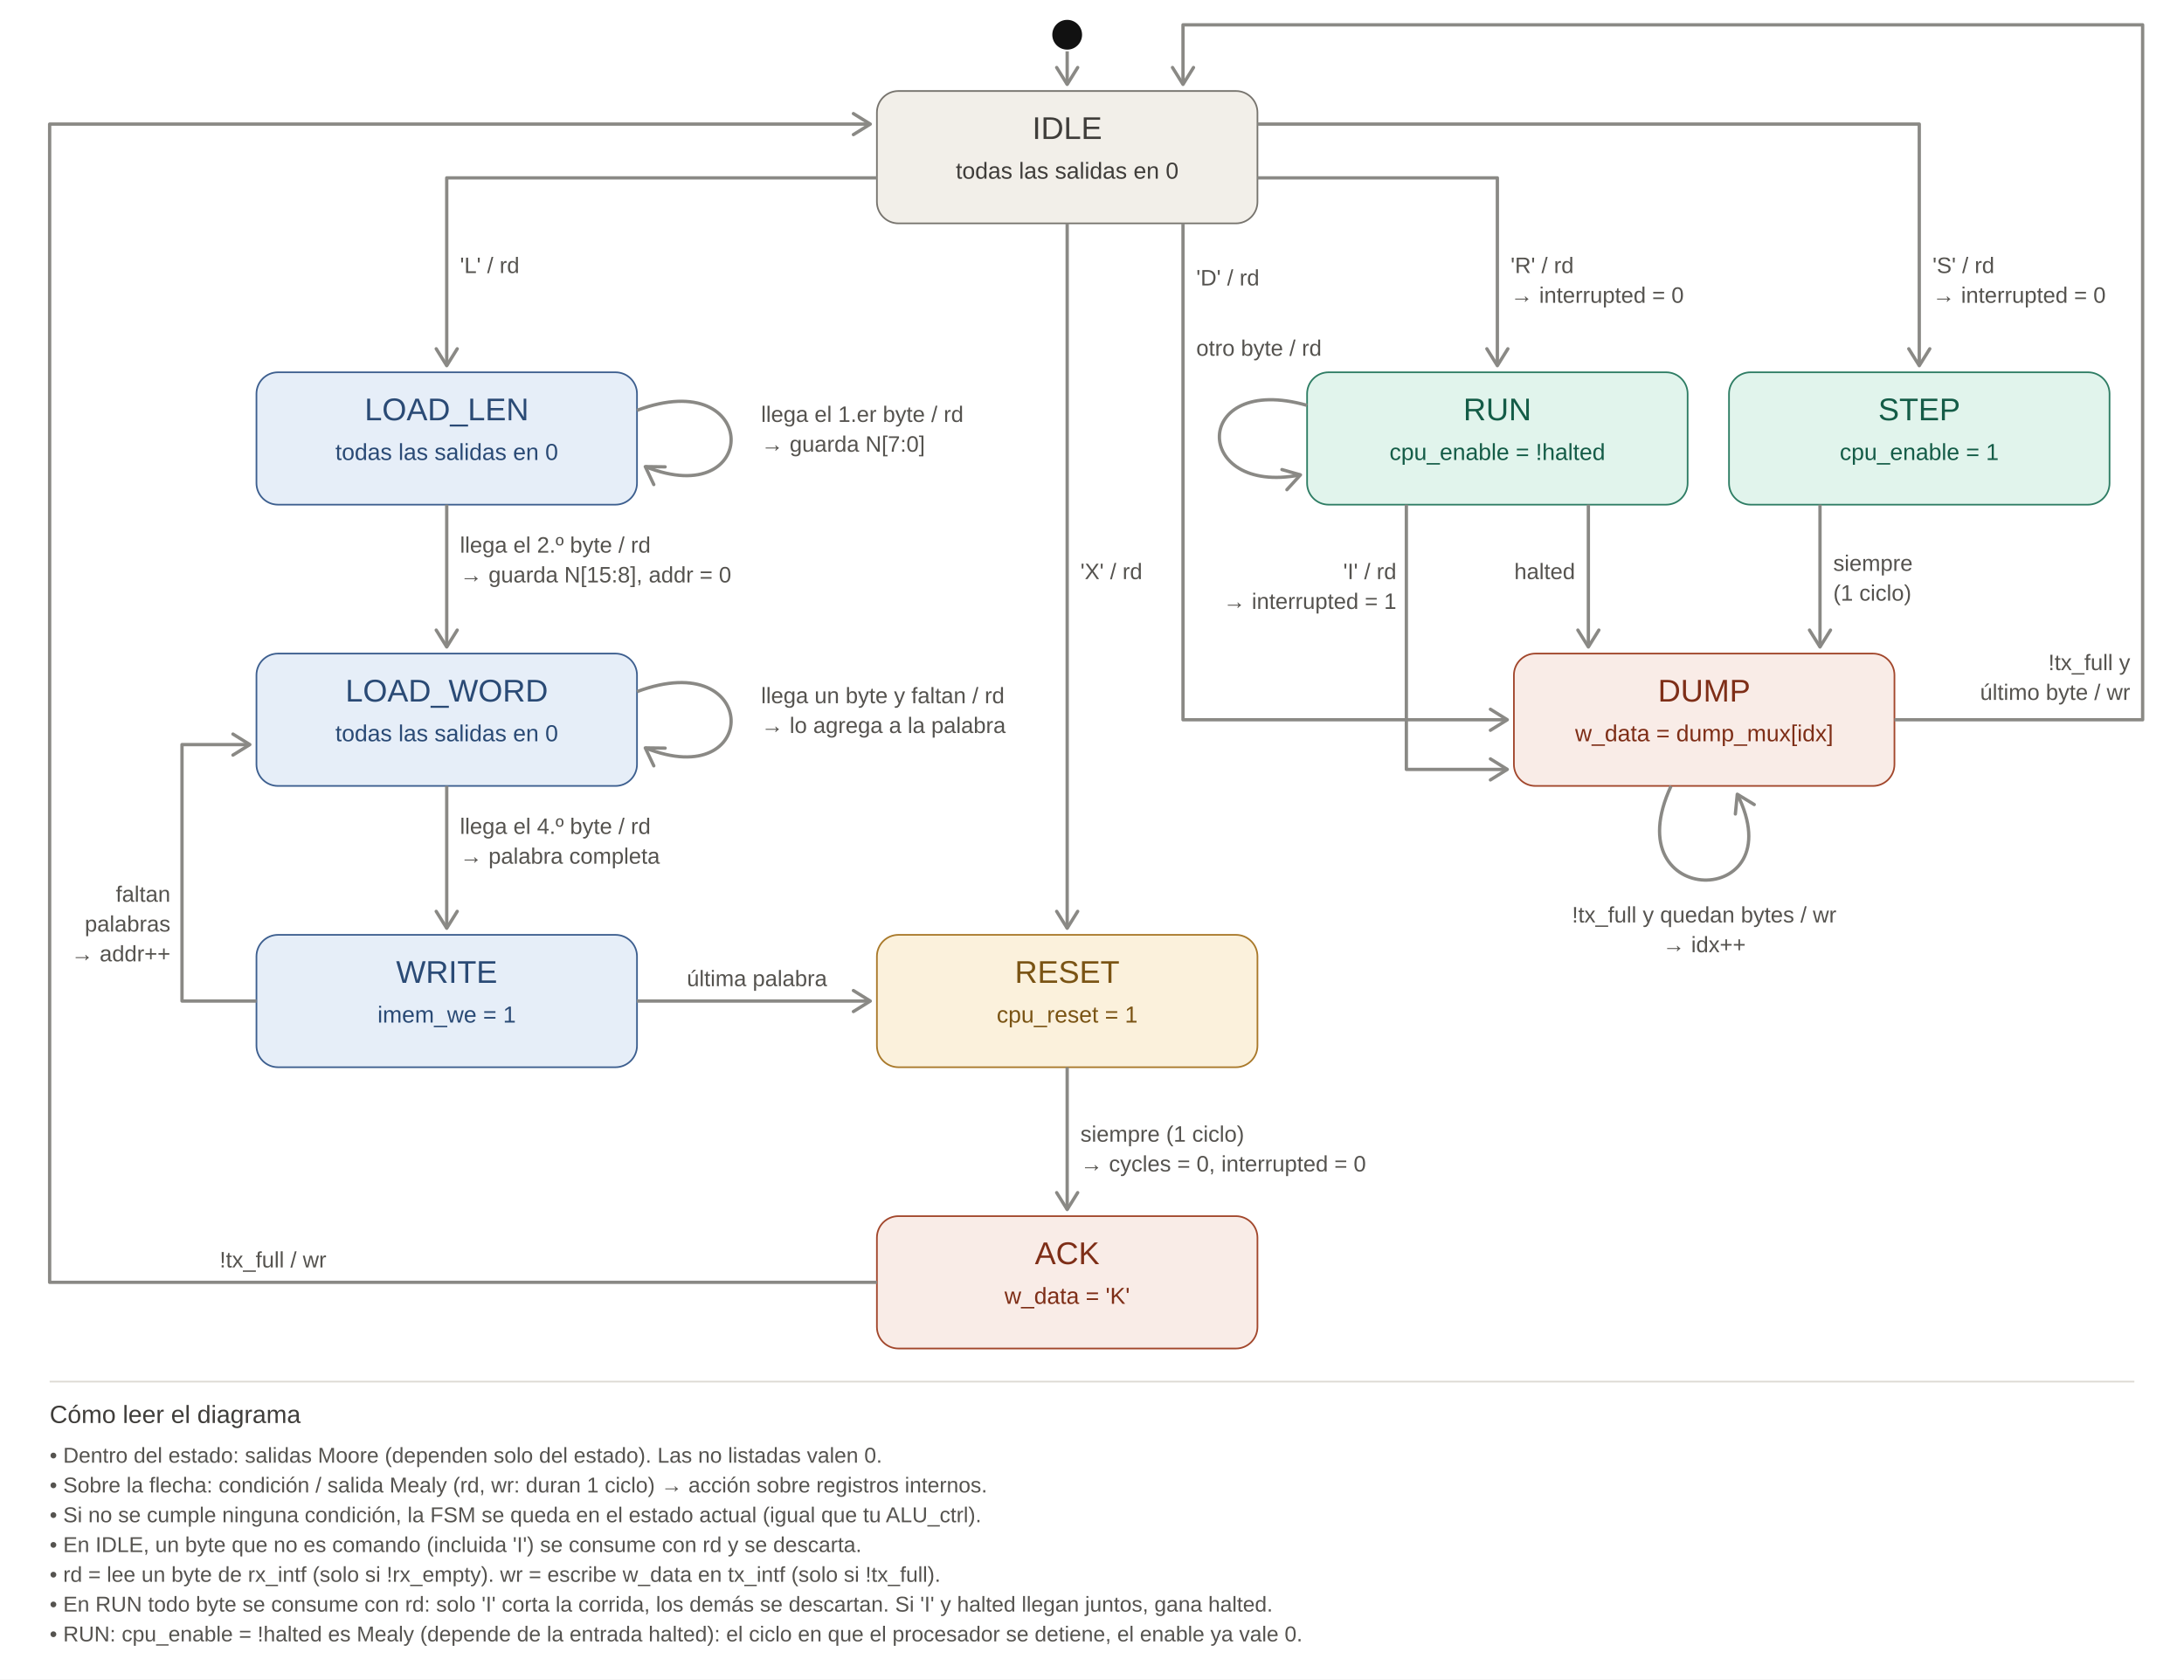
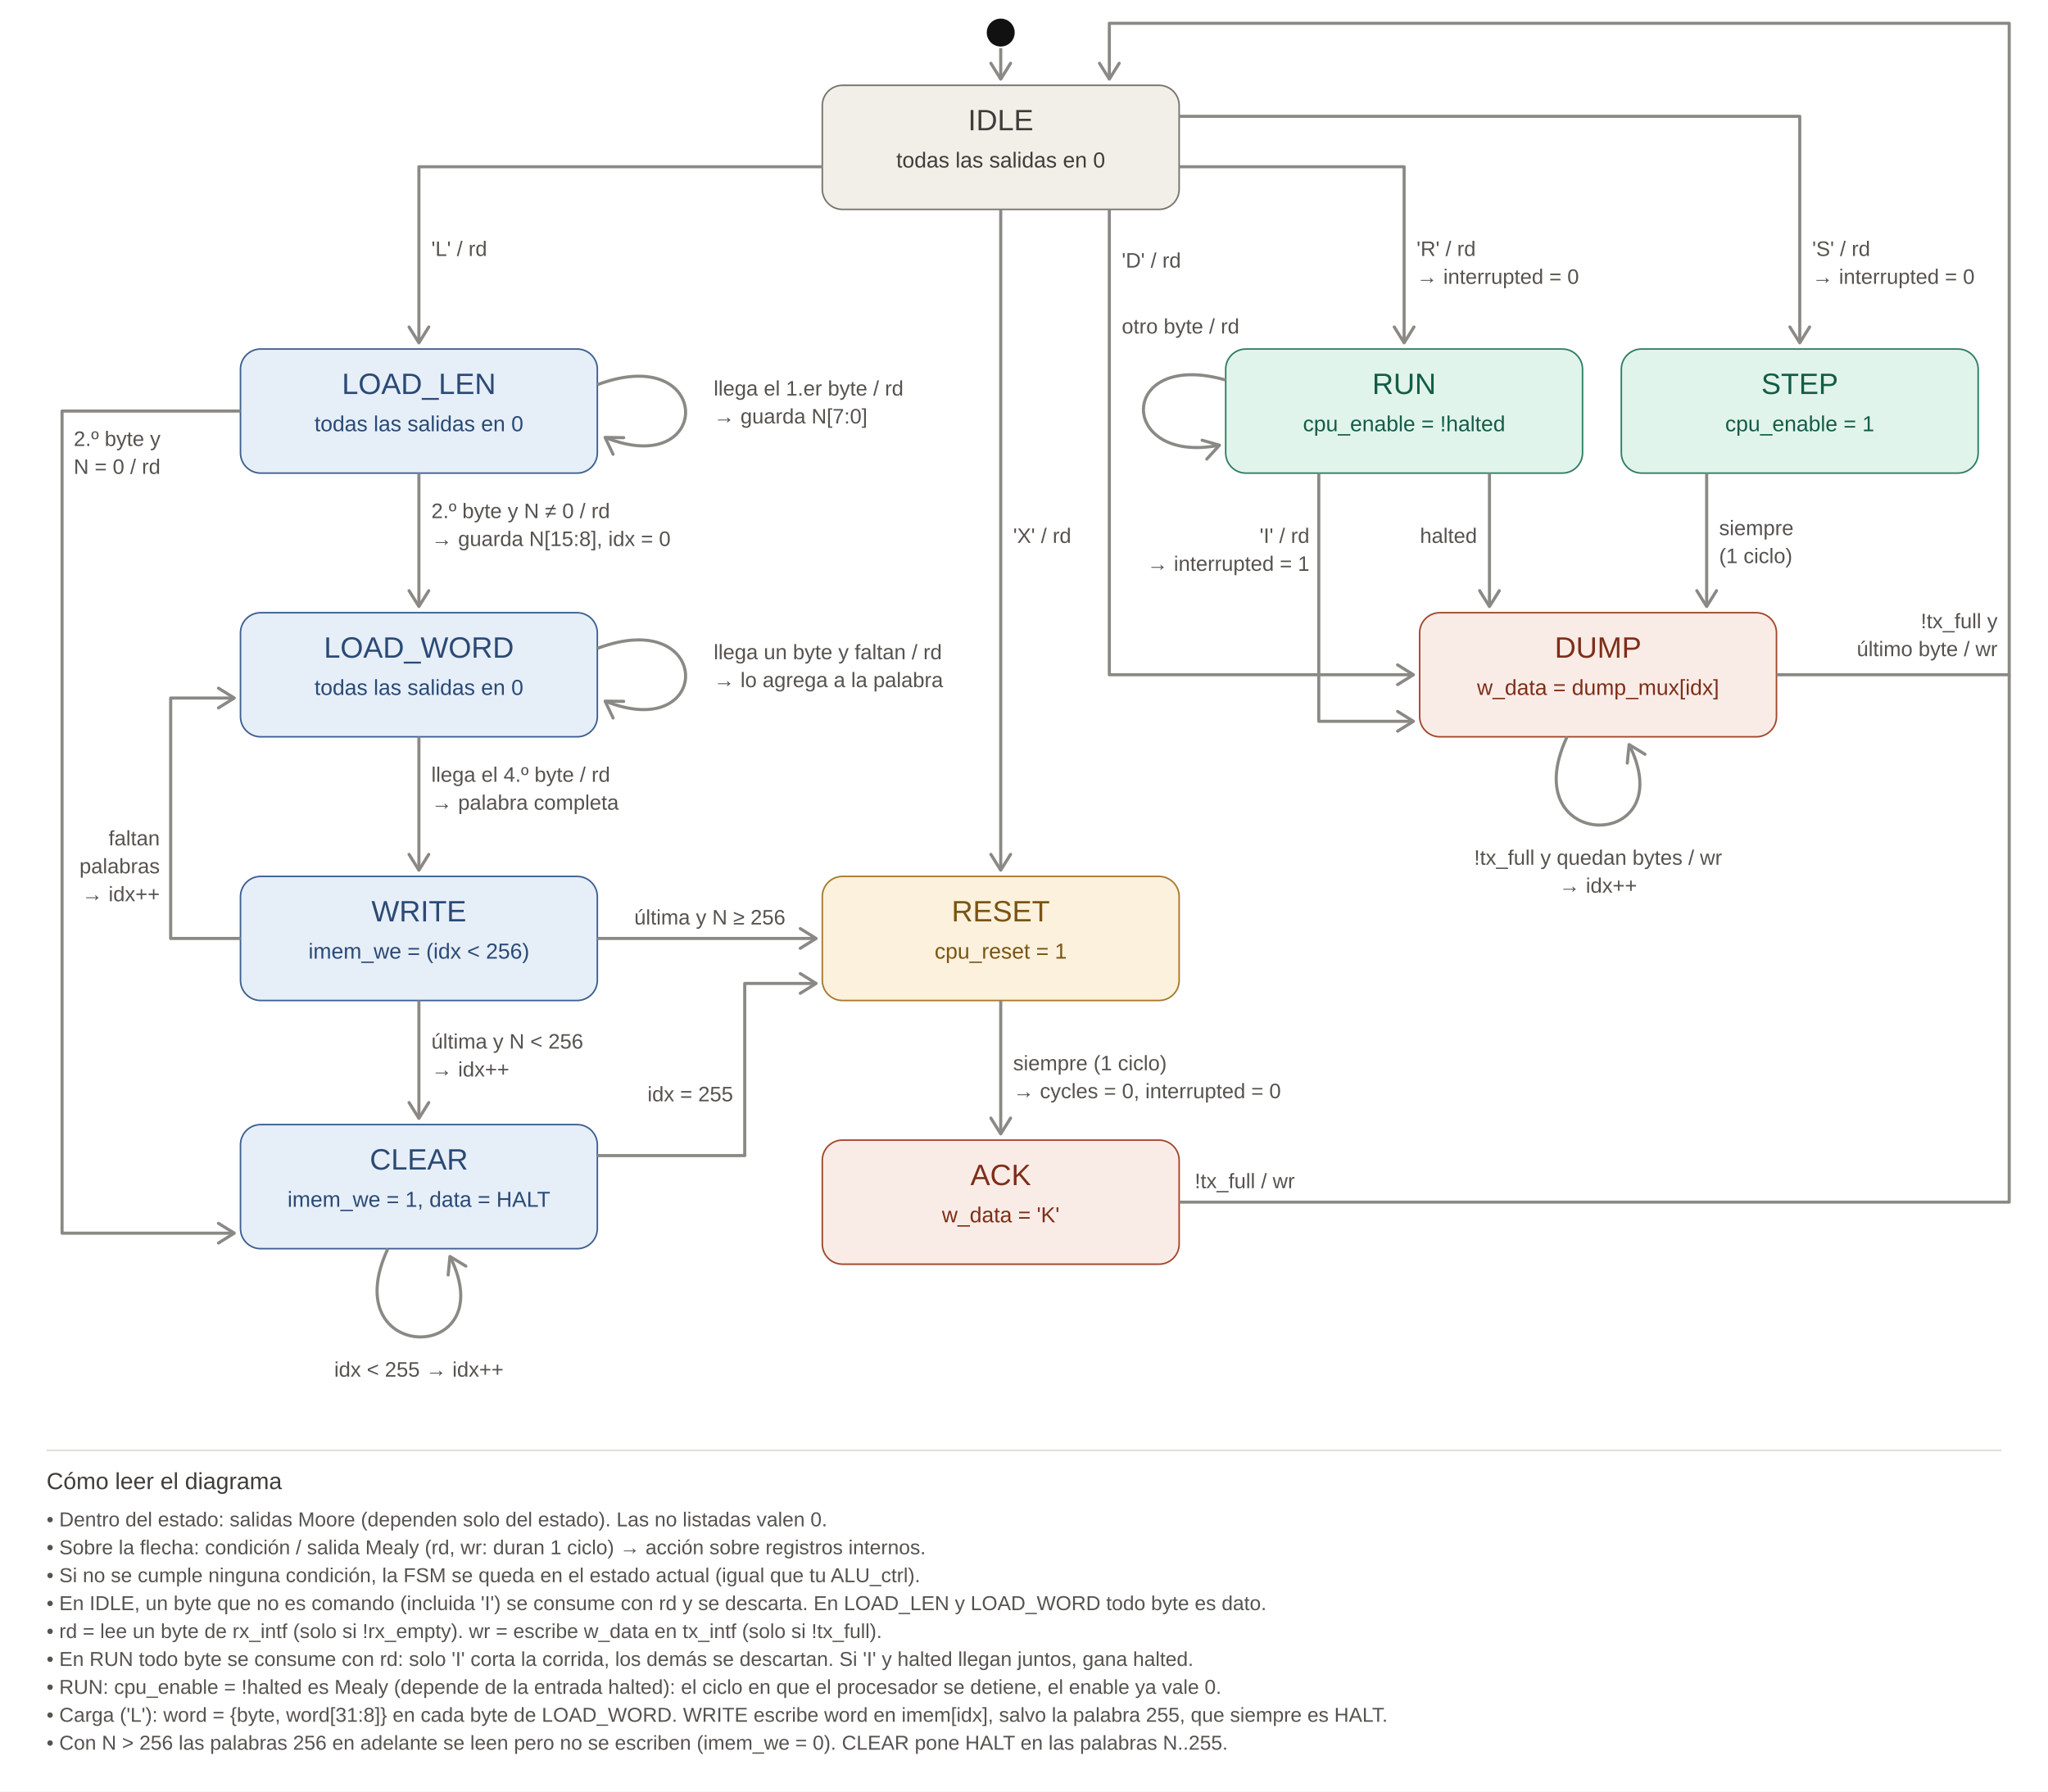
- <svg xmlns="http://www.w3.org/2000/svg" width="2640" height="2030" viewBox="0 0 2640 2030" font-family="Liberation Sans, Arial, Helvetica, sans-serif">
-   <rect width="2640" height="2030" fill="#FFFFFF" />
+ <svg xmlns="http://www.w3.org/2000/svg" width="2640" height="2310" viewBox="0 0 2640 2310" font-family="Liberation Sans, Arial, Helvetica, sans-serif">
+   <rect width="2640" height="2310" fill="#FFFFFF" />
  <circle cx="1290" cy="42" r="18" fill="#111" />
  <polyline points="1290,62 1290,102" fill="none" stroke="#8A8985" stroke-width="4" stroke-linejoin="round" />
  <polyline points="1277.3,81.6 1290,102 1302.7,81.6" fill="none" stroke="#8A8985" stroke-width="4" stroke-linecap="round" stroke-linejoin="round" />
  <rect x="1060.0" y="110" width="460" height="160" rx="26" fill="#F2EFE9" stroke="#77746E" stroke-width="2" />
  <text x="1290" y="168" font-size="38" text-anchor="middle" fill="#3F3D3A">IDLE</text>
  <text x="1290" y="216" font-size="28" text-anchor="middle" fill="#3F3D3A">todas las salidas en 0</text>
  <rect x="310.0" y="450" width="460" height="160" rx="26" fill="#E6EEF8" stroke="#3D5F8F" stroke-width="2" />
  <text x="540" y="508" font-size="38" text-anchor="middle" fill="#2A4A75">LOAD_LEN</text>
  <text x="540" y="556" font-size="28" text-anchor="middle" fill="#2A4A75">todas las salidas en 0</text>
  <rect x="310.0" y="790" width="460" height="160" rx="26" fill="#E6EEF8" stroke="#3D5F8F" stroke-width="2" />
  <text x="540" y="848" font-size="38" text-anchor="middle" fill="#2A4A75">LOAD_WORD</text>
  <text x="540" y="896" font-size="28" text-anchor="middle" fill="#2A4A75">todas las salidas en 0</text>
  <rect x="310.0" y="1130" width="460" height="160" rx="26" fill="#E6EEF8" stroke="#3D5F8F" stroke-width="2" />
  <text x="540" y="1188" font-size="38" text-anchor="middle" fill="#2A4A75">WRITE</text>
-   <text x="540" y="1236" font-size="28" text-anchor="middle" fill="#2A4A75">imem_we = 1</text>
+   <text x="540" y="1236" font-size="28" text-anchor="middle" fill="#2A4A75">imem_we = (idx &lt; 256)</text>
  <rect x="1060.0" y="1130" width="460" height="160" rx="26" fill="#FBF1DC" stroke="#A9792A" stroke-width="2" />
  <text x="1290" y="1188" font-size="38" text-anchor="middle" fill="#7A5414">RESET</text>
  <text x="1290" y="1236" font-size="28" text-anchor="middle" fill="#7A5414">cpu_reset = 1</text>
  <rect x="1060.0" y="1470" width="460" height="160" rx="26" fill="#F9ECE7" stroke="#A2472C" stroke-width="2" />
  <text x="1290" y="1528" font-size="38" text-anchor="middle" fill="#7E2E17">ACK</text>
  <text x="1290" y="1576" font-size="28" text-anchor="middle" fill="#7E2E17">w_data = 'K'</text>
  <rect x="1580.0" y="450" width="460" height="160" rx="26" fill="#E1F4EC" stroke="#2E7D64" stroke-width="2" />
  <text x="1810" y="508" font-size="38" text-anchor="middle" fill="#145C47">RUN</text>
  <text x="1810" y="556" font-size="28" text-anchor="middle" fill="#145C47">cpu_enable = !halted</text>
  <rect x="2090.0" y="450" width="460" height="160" rx="26" fill="#E1F4EC" stroke="#2E7D64" stroke-width="2" />
  <text x="2320" y="508" font-size="38" text-anchor="middle" fill="#145C47">STEP</text>
  <text x="2320" y="556" font-size="28" text-anchor="middle" fill="#145C47">cpu_enable = 1</text>
  <rect x="1830.0" y="790" width="460" height="160" rx="26" fill="#F9ECE7" stroke="#A2472C" stroke-width="2" />
  <text x="2060" y="848" font-size="38" text-anchor="middle" fill="#7E2E17">DUMP</text>
  <text x="2060" y="896" font-size="28" text-anchor="middle" fill="#7E2E17">w_data = dump_mux[idx]</text>
  <polyline points="1060.0,215 540,215 540,442" fill="none" stroke="#8A8985" stroke-width="4" stroke-linejoin="round" />
  <polyline points="527.3,421.6 540,442 552.7,421.6" fill="none" stroke="#8A8985" stroke-width="4" stroke-linecap="round" stroke-linejoin="round" />
  <text x="556" y="330" font-size="27" text-anchor="start" fill="#55534F">'L' / rd</text>
  <polyline points="1520.0,215 1810,215 1810,442" fill="none" stroke="#8A8985" stroke-width="4" stroke-linejoin="round" />
  <polyline points="1797.3,421.6 1810,442 1822.7,421.6" fill="none" stroke="#8A8985" stroke-width="4" stroke-linecap="round" stroke-linejoin="round" />
  <text x="1826" y="330" font-size="27" text-anchor="start" fill="#55534F">'R' / rd</text>
  <polyline points="1520.0,150 2320,150 2320,442" fill="none" stroke="#8A8985" stroke-width="4" stroke-linejoin="round" />
  <polyline points="2307.3,421.6 2320,442 2332.7,421.6" fill="none" stroke="#8A8985" stroke-width="4" stroke-linecap="round" stroke-linejoin="round" />
  <text x="2336" y="330" font-size="27" text-anchor="start" fill="#55534F">'S' / rd</text>
  <polyline points="1290,270 1290,1122" fill="none" stroke="#8A8985" stroke-width="4" stroke-linejoin="round" />
  <polyline points="1277.3,1101.6 1290,1122 1302.7,1101.6" fill="none" stroke="#8A8985" stroke-width="4" stroke-linecap="round" stroke-linejoin="round" />
  <text x="1306" y="700" font-size="27" text-anchor="start" fill="#55534F">'X' / rd</text>
  <polyline points="1430,270 1430,870.0 1822.0,870.0" fill="none" stroke="#8A8985" stroke-width="4" stroke-linejoin="round" />
  <polyline points="1801.6,882.7 1822.0,870.0 1801.6,857.3" fill="none" stroke="#8A8985" stroke-width="4" stroke-linecap="round" stroke-linejoin="round" />
  <text x="1446" y="345" font-size="27" text-anchor="start" fill="#55534F">'D' / rd</text>
  <path d="M 770.0 496.0 C 920.0 440.0, 920.0 620.0, 780.0 564.0" fill="none" stroke="#8A8985" stroke-width="4" />
  <polyline points="804.0,564.3 780.0,564.0 790.3,585.7" fill="none" stroke="#8A8985" stroke-width="4" stroke-linecap="round" stroke-linejoin="round" />
  <text x="920.0" y="510.0" font-size="27" text-anchor="start" fill="#55534F">llega el 1.er byte / rd</text>
  <text x="920.0" y="546.0" font-size="27" text-anchor="start" fill="#55534F">→ guarda N[7:0]</text>
  <polyline points="540,610 540,782" fill="none" stroke="#8A8985" stroke-width="4" stroke-linejoin="round" />
  <polyline points="527.3,761.6 540,782 552.7,761.6" fill="none" stroke="#8A8985" stroke-width="4" stroke-linecap="round" stroke-linejoin="round" />
-   <text x="556" y="668" font-size="27" text-anchor="start" fill="#55534F">llega el 2.º byte / rd</text>
-   <text x="556" y="704" font-size="27" text-anchor="start" fill="#55534F">→ guarda N[15:8], addr = 0</text>
+   <text x="556" y="668" font-size="27" text-anchor="start" fill="#55534F">2.º byte y N ≠ 0 / rd</text>
+   <text x="556" y="704" font-size="27" text-anchor="start" fill="#55534F">→ guarda N[15:8], idx = 0</text>
  <path d="M 770.0 836.0 C 920.0 780.0, 920.0 960.0, 780.0 904.0" fill="none" stroke="#8A8985" stroke-width="4" />
  <polyline points="804.0,904.3 780.0,904.0 790.3,925.7" fill="none" stroke="#8A8985" stroke-width="4" stroke-linecap="round" stroke-linejoin="round" />
  <text x="920.0" y="850.0" font-size="27" text-anchor="start" fill="#55534F">llega un byte y faltan / rd</text>
  <text x="920.0" y="886.0" font-size="27" text-anchor="start" fill="#55534F">→ lo agrega a la palabra</text>
  <polyline points="540,950 540,1122" fill="none" stroke="#8A8985" stroke-width="4" stroke-linejoin="round" />
  <polyline points="527.3,1101.6 540,1122 552.7,1101.6" fill="none" stroke="#8A8985" stroke-width="4" stroke-linecap="round" stroke-linejoin="round" />
  <text x="556" y="1008" font-size="27" text-anchor="start" fill="#55534F">llega el 4.º byte / rd</text>
  <text x="556" y="1044" font-size="27" text-anchor="start" fill="#55534F">→ palabra completa</text>
  <polyline points="310.0,1210.0 220.0,1210.0 220.0,900.0 302.0,900.0" fill="none" stroke="#8A8985" stroke-width="4" stroke-linejoin="round" />
  <polyline points="281.6,912.7 302.0,900.0 281.6,887.3" fill="none" stroke="#8A8985" stroke-width="4" stroke-linecap="round" stroke-linejoin="round" />
  <text x="206.0" y="1090.0" font-size="27" text-anchor="end" fill="#55534F">faltan</text>
  <text x="206.0" y="1126.0" font-size="27" text-anchor="end" fill="#55534F">palabras</text>
-   <text x="206.0" y="1162.0" font-size="27" text-anchor="end" fill="#55534F">→ addr++</text>
+   <text x="206.0" y="1162.0" font-size="27" text-anchor="end" fill="#55534F">→ idx++</text>
  <polyline points="770.0,1210.0 1052.0,1210.0" fill="none" stroke="#8A8985" stroke-width="4" stroke-linejoin="round" />
  <polyline points="1031.6,1222.7 1052.0,1210.0 1031.6,1197.3" fill="none" stroke="#8A8985" stroke-width="4" stroke-linecap="round" stroke-linejoin="round" />
-   <text x="915.0" y="1192.0" font-size="27" text-anchor="middle" fill="#55534F">última palabra</text>
+   <text x="915.0" y="1192.0" font-size="27" text-anchor="middle" fill="#55534F">última y N ≥ 256</text>
  <polyline points="1290,1290 1290,1462" fill="none" stroke="#8A8985" stroke-width="4" stroke-linejoin="round" />
  <polyline points="1277.3,1441.6 1290,1462 1302.7,1441.6" fill="none" stroke="#8A8985" stroke-width="4" stroke-linecap="round" stroke-linejoin="round" />
  <text x="1306" y="1380" font-size="27" text-anchor="start" fill="#55534F">siempre (1 ciclo)</text>
-   <polyline points="1060.0,1550.0 60,1550.0 60,150 1052.0,150" fill="none" stroke="#8A8985" stroke-width="4" stroke-linejoin="round" />
-   <polyline points="1031.6,162.7 1052.0,150 1031.6,137.3" fill="none" stroke="#8A8985" stroke-width="4" stroke-linecap="round" stroke-linejoin="round" />
-   <text x="330" y="1532.0" font-size="27" text-anchor="middle" fill="#55534F">!tx_full / wr</text>
  <polyline points="1920,610 1920,782" fill="none" stroke="#8A8985" stroke-width="4" stroke-linejoin="round" />
  <polyline points="1907.3,761.6 1920,782 1932.7,761.6" fill="none" stroke="#8A8985" stroke-width="4" stroke-linecap="round" stroke-linejoin="round" />
  <text x="1904" y="700" font-size="27" text-anchor="end" fill="#55534F">halted</text>
  <polyline points="2200,610 2200,782" fill="none" stroke="#8A8985" stroke-width="4" stroke-linejoin="round" />
  <polyline points="2187.3,761.6 2200,782 2212.7,761.6" fill="none" stroke="#8A8985" stroke-width="4" stroke-linecap="round" stroke-linejoin="round" />
  <text x="2216" y="690" font-size="27" text-anchor="start" fill="#55534F">siempre</text>
  <text x="2216" y="726" font-size="27" text-anchor="start" fill="#55534F">(1 ciclo)</text>
  <path d="M 2020 950 C 1950 1100, 2170 1100, 2100 960" fill="none" stroke="#8A8985" stroke-width="4" />
  <polyline points="2120.5,972.5 2100,960 2097.7,983.9" fill="none" stroke="#8A8985" stroke-width="4" stroke-linecap="round" stroke-linejoin="round" />
  <text x="2060" y="1115" font-size="27" text-anchor="middle" fill="#55534F">!tx_full y quedan bytes / wr</text>
  <text x="2060" y="1151" font-size="27" text-anchor="middle" fill="#55534F">→ idx++</text>
  <polyline points="2290.0,870.0 2590,870.0 2590,30 1430,30 1430,102" fill="none" stroke="#8A8985" stroke-width="4" stroke-linejoin="round" />
  <polyline points="1417.3,81.6 1430,102 1442.7,81.6" fill="none" stroke="#8A8985" stroke-width="4" stroke-linecap="round" stroke-linejoin="round" />
  <text x="2575" y="810.0" font-size="27" text-anchor="end" fill="#55534F">!tx_full y</text>
  <text x="2575" y="846.0" font-size="27" text-anchor="end" fill="#55534F">último byte / wr</text>
-   <line x1="60" y1="1670" x2="2580" y2="1670" stroke="#DDDAD3" stroke-width="2" />
-   <text x="60" y="1720" font-size="30" text-anchor="start" fill="#3F3D3A">Cómo leer el diagrama</text>
-   <text x="60" y="1768" font-size="26" text-anchor="start" fill="#55534F">• Dentro del estado: salidas Moore (dependen solo del estado). Las no listadas valen 0.</text>
-   <text x="60" y="1804" font-size="26" text-anchor="start" fill="#55534F">• Sobre la flecha: condición / salida Mealy (rd, wr: duran 1 ciclo)  → acción sobre registros internos.</text>
-   <text x="60" y="1840" font-size="26" text-anchor="start" fill="#55534F">• Si no se cumple ninguna condición, la FSM se queda en el estado actual (igual que tu ALU_ctrl).</text>
-   <text x="60" y="1876" font-size="26" text-anchor="start" fill="#55534F">• En IDLE, un byte que no es comando (incluida 'I') se consume con rd y se descarta.</text>
-   <text x="60" y="1912" font-size="26" text-anchor="start" fill="#55534F">• rd = lee un byte de rx_intf (solo si !rx_empty).   wr = escribe w_data en tx_intf (solo si !tx_full).</text>
+   <line x1="60" y1="1870" x2="2580" y2="1870" stroke="#DDDAD3" stroke-width="2" />
+   <text x="60" y="1920" font-size="30" text-anchor="start" fill="#3F3D3A">Cómo leer el diagrama</text>
+   <text x="60" y="1968" font-size="26" text-anchor="start" fill="#55534F">• Dentro del estado: salidas Moore (dependen solo del estado). Las no listadas valen 0.</text>
+   <text x="60" y="2004" font-size="26" text-anchor="start" fill="#55534F">• Sobre la flecha: condición / salida Mealy (rd, wr: duran 1 ciclo)  → acción sobre registros internos.</text>
+   <text x="60" y="2040" font-size="26" text-anchor="start" fill="#55534F">• Si no se cumple ninguna condición, la FSM se queda en el estado actual (igual que tu ALU_ctrl).</text>
+   <text x="60" y="2076" font-size="26" text-anchor="start" fill="#55534F">• En IDLE, un byte que no es comando (incluida 'I') se consume con rd y se descarta. En LOAD_LEN y LOAD_WORD todo byte es dato.</text>
+   <text x="60" y="2112" font-size="26" text-anchor="start" fill="#55534F">• rd = lee un byte de rx_intf (solo si !rx_empty).   wr = escribe w_data en tx_intf (solo si !tx_full).</text>
  <text x="1826" y="366" font-size="27" fill="#55534F" text-anchor="start">→ interrupted = 0</text>
  <text x="2336" y="366" font-size="27" fill="#55534F" text-anchor="start">→ interrupted = 0</text>
  <text x="1306" y="1416" font-size="27" fill="#55534F" text-anchor="start">→ cycles = 0, interrupted = 0</text>
  <path d="M 1580.0 490.0 C 1440.0 450.0, 1440.0 600.0, 1572.0 574.0" fill="none" stroke="#8A8985" stroke-width="4" />
  <polyline points="1549.6,567.6 1572.0,574.0 1555.6,591.9" fill="none" stroke="#8A8985" stroke-width="4" stroke-linecap="round" stroke-linejoin="round" />
  <text x="1446" y="430" font-size="27" fill="#55534F" text-anchor="start">otro byte / rd</text>
  <polyline points="1700,610 1700,930 1822.0,930" fill="none" stroke="#8A8985" stroke-width="4" stroke-linejoin="round" />
  <polyline points="1801.6,942.7 1822.0,930 1801.6,917.3" fill="none" stroke="#8A8985" stroke-width="4" stroke-linecap="round" stroke-linejoin="round" />
  <text x="1688" y="700" font-size="27" fill="#55534F" text-anchor="end">'I' / rd</text>
  <text x="1688" y="736" font-size="27" fill="#55534F" text-anchor="end">→ interrupted = 1</text>
-   <text x="60" y="1948" font-size="26" text-anchor="start" fill="#55534F">• En RUN todo byte se consume con rd: solo 'I' corta la corrida, los demás se descartan. Si 'I' y halted llegan juntos, gana halted.</text>
-   <text x="60" y="1984" font-size="26" text-anchor="start" fill="#55534F">• RUN: cpu_enable = !halted es Mealy (depende de la entrada halted): el ciclo en que el procesador se detiene, el enable ya vale 0.</text>
+   <text x="60" y="2148" font-size="26" text-anchor="start" fill="#55534F">• En RUN todo byte se consume con rd: solo 'I' corta la corrida, los demás se descartan. Si 'I' y halted llegan juntos, gana halted.</text>
+   <text x="60" y="2184" font-size="26" text-anchor="start" fill="#55534F">• RUN: cpu_enable = !halted es Mealy (depende de la entrada halted): el ciclo en que el procesador se detiene, el enable ya vale 0.</text>
+   <rect x="310.0" y="1450" width="460" height="160" rx="26" fill="#E6EEF8" stroke="#3D5F8F" stroke-width="2" />
+   <text x="540" y="1508" font-size="38" text-anchor="middle" fill="#2A4A75">CLEAR</text>
+   <text x="540" y="1556" font-size="28" text-anchor="middle" fill="#2A4A75">imem_we = 1, data = HALT</text>
+   <polyline points="540,1290 540,1442" fill="none" stroke="#8A8985" stroke-width="4" stroke-linejoin="round" />
+   <polyline points="527.3,1421.6 540,1442 552.7,1421.6" fill="none" stroke="#8A8985" stroke-width="4" stroke-linecap="round" stroke-linejoin="round" />
+   <text x="556" y="1352" font-size="27" fill="#55534F" text-anchor="start">última y N &lt; 256</text>
+   <text x="556" y="1388" font-size="27" fill="#55534F" text-anchor="start">→ idx++</text>
+   <polyline points="770.0,1490 960,1490 960,1268 1052.0,1268" fill="none" stroke="#8A8985" stroke-width="4" stroke-linejoin="round" />
+   <polyline points="1031.6,1280.7 1052.0,1268 1031.6,1255.3" fill="none" stroke="#8A8985" stroke-width="4" stroke-linecap="round" stroke-linejoin="round" />
+   <text x="945" y="1420" font-size="27" fill="#55534F" text-anchor="end">idx = 255</text>
+   <path d="M 500 1610 C 430 1760, 650 1760, 580 1620" fill="none" stroke="#8A8985" stroke-width="4" />
+   <polyline points="600.5,1632.5 580,1620 577.7,1643.9" fill="none" stroke="#8A8985" stroke-width="4" stroke-linecap="round" stroke-linejoin="round" />
+   <text x="540" y="1775" font-size="27" fill="#55534F" text-anchor="middle">idx &lt; 255 → idx++</text>
+   <polyline points="310.0,530 80,530 80,1590 302.0,1590" fill="none" stroke="#8A8985" stroke-width="4" stroke-linejoin="round" />
+   <polyline points="281.6,1602.7 302.0,1590 281.6,1577.3" fill="none" stroke="#8A8985" stroke-width="4" stroke-linecap="round" stroke-linejoin="round" />
+   <text x="95" y="575" font-size="27" fill="#55534F" text-anchor="start">2.º byte y</text>
+   <text x="95" y="611" font-size="27" fill="#55534F" text-anchor="start">N = 0 / rd</text>
+   <polyline points="1520.0,1550 2590,1550 2590,870" fill="none" stroke="#8A8985" stroke-width="4" stroke-linejoin="round" />
+   <text x="1540" y="1532" font-size="27" fill="#55534F" text-anchor="start">!tx_full / wr</text>
+   <text x="60" y="2220" font-size="26" text-anchor="start" fill="#55534F">• Carga ('L'): word = {byte, word[31:8]} en cada byte de LOAD_WORD. WRITE escribe word en imem[idx], salvo la palabra 255, que siempre es HALT.</text>
+   <text x="60" y="2256" font-size="26" text-anchor="start" fill="#55534F">• Con N &gt; 256 las palabras 256 en adelante se leen pero no se escriben (imem_we = 0). CLEAR pone HALT en las palabras N..255.</text>
</svg>
